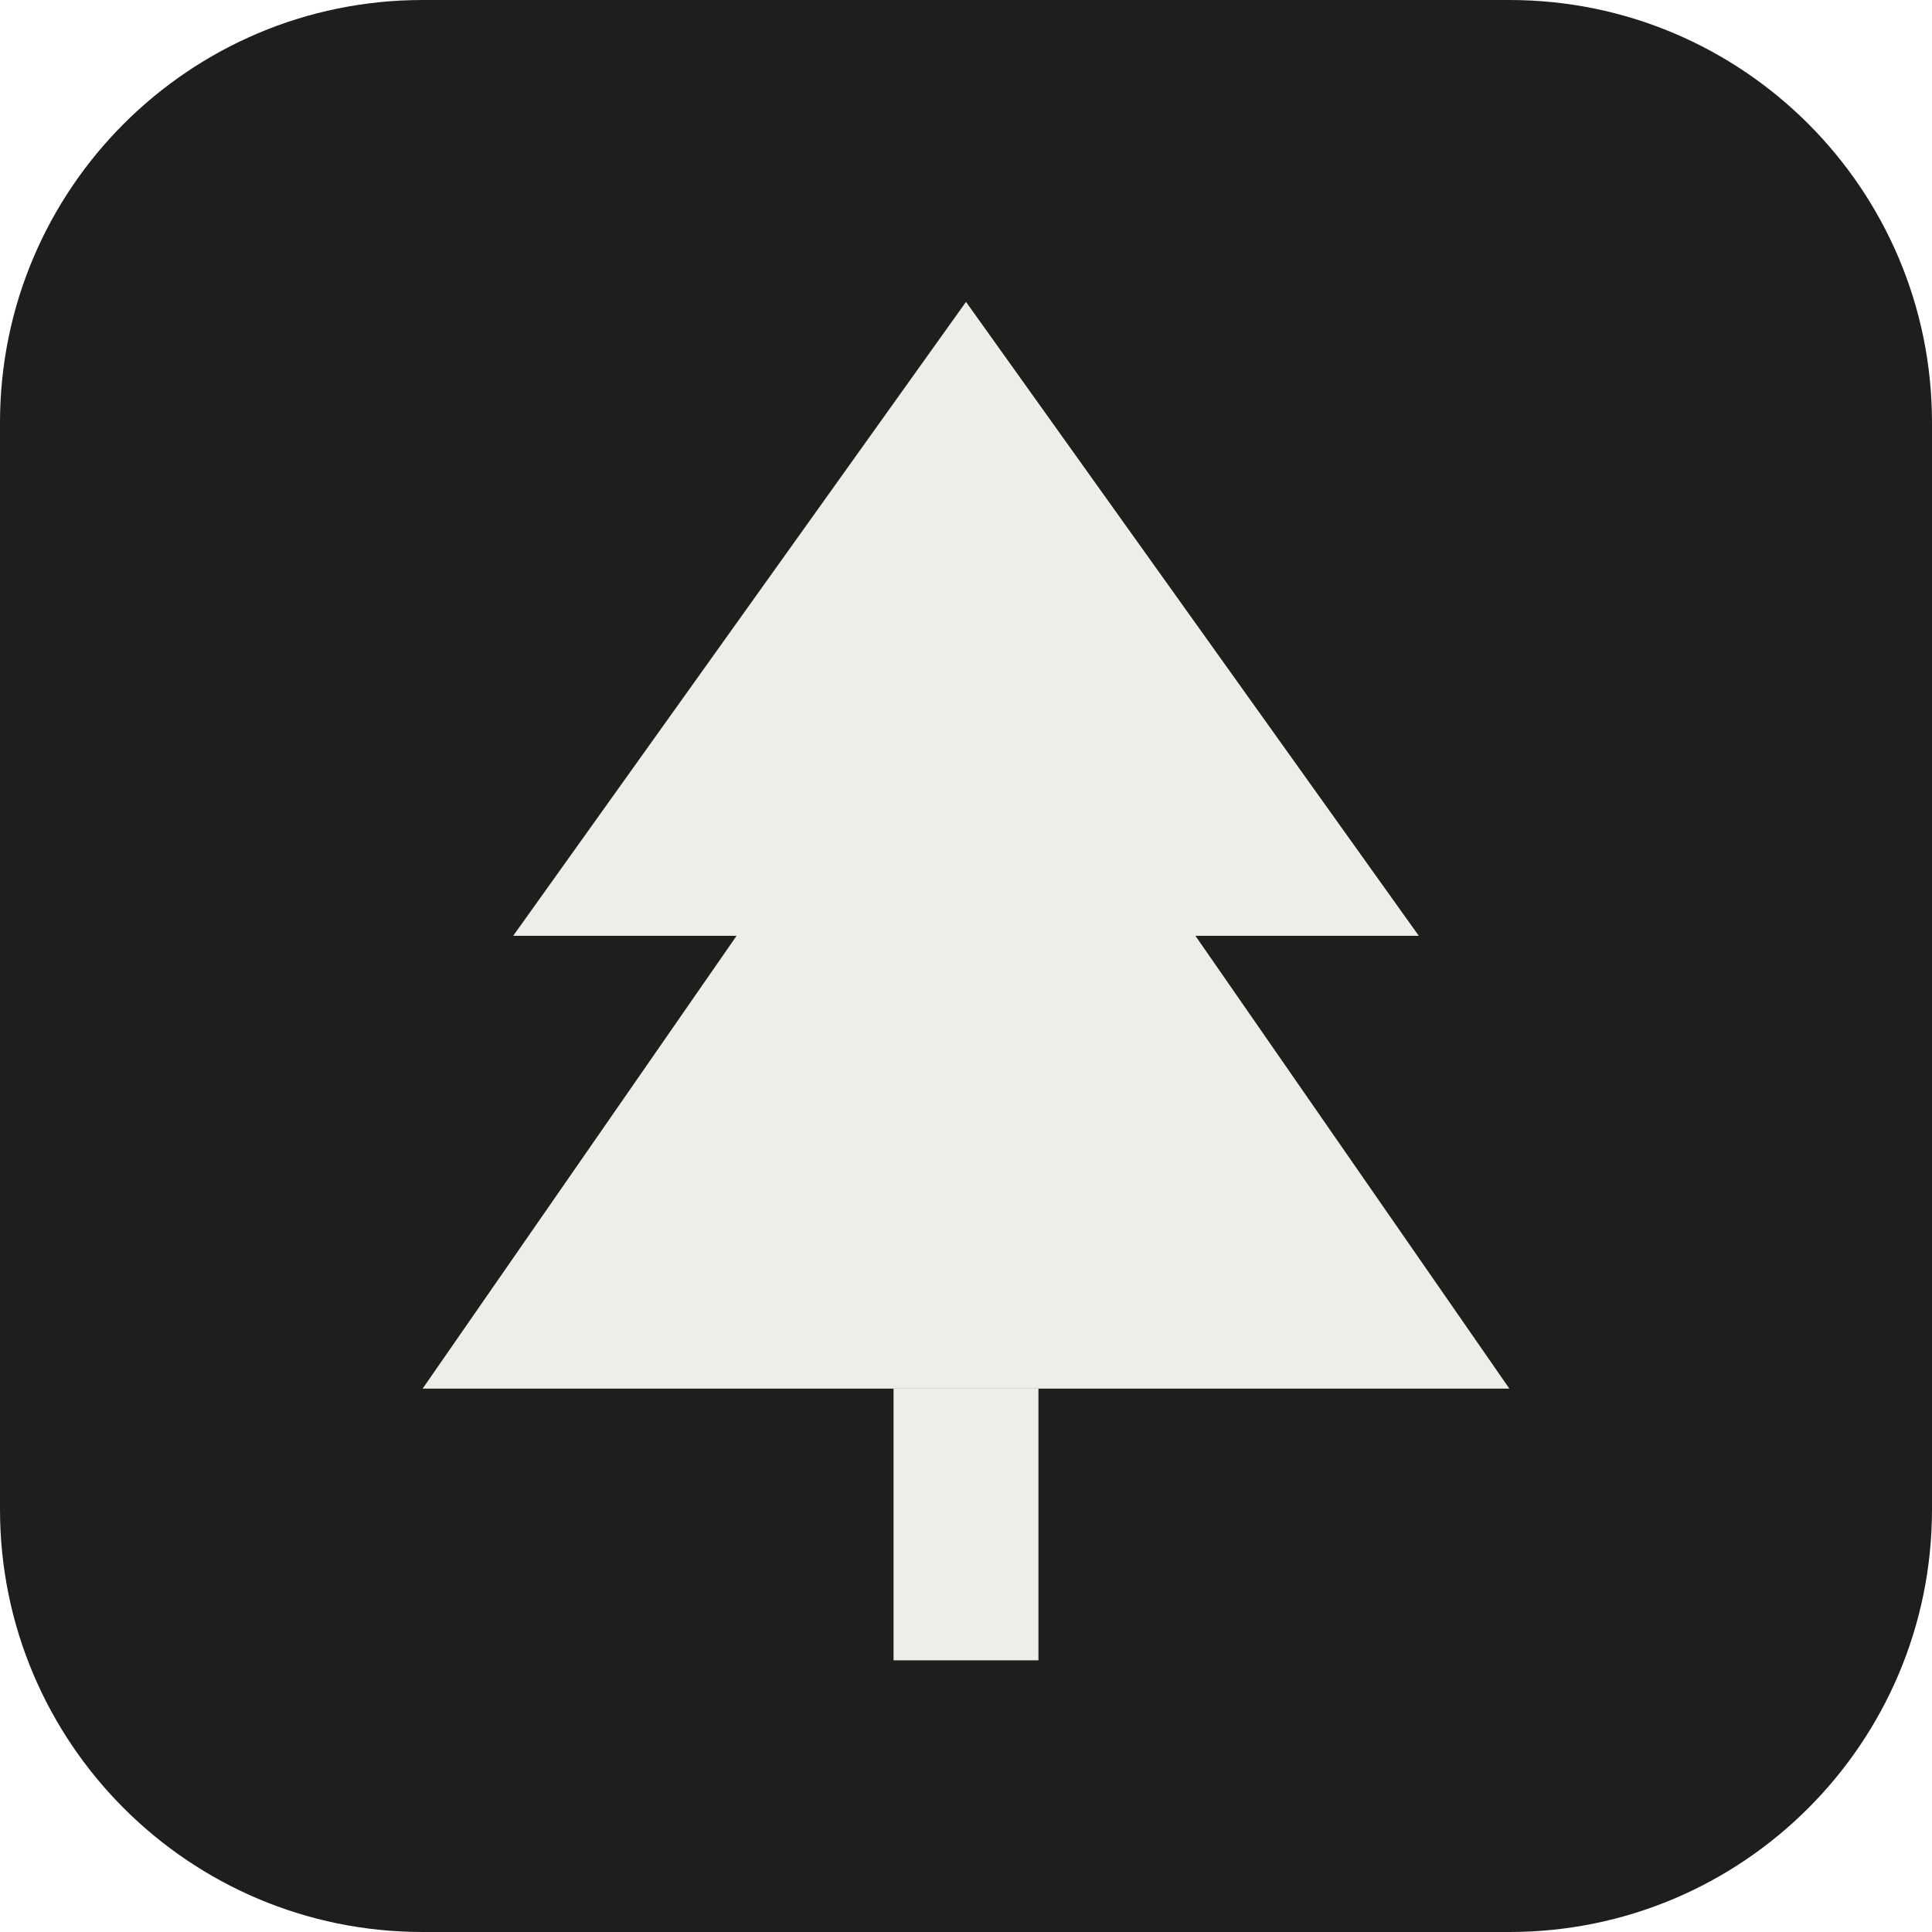
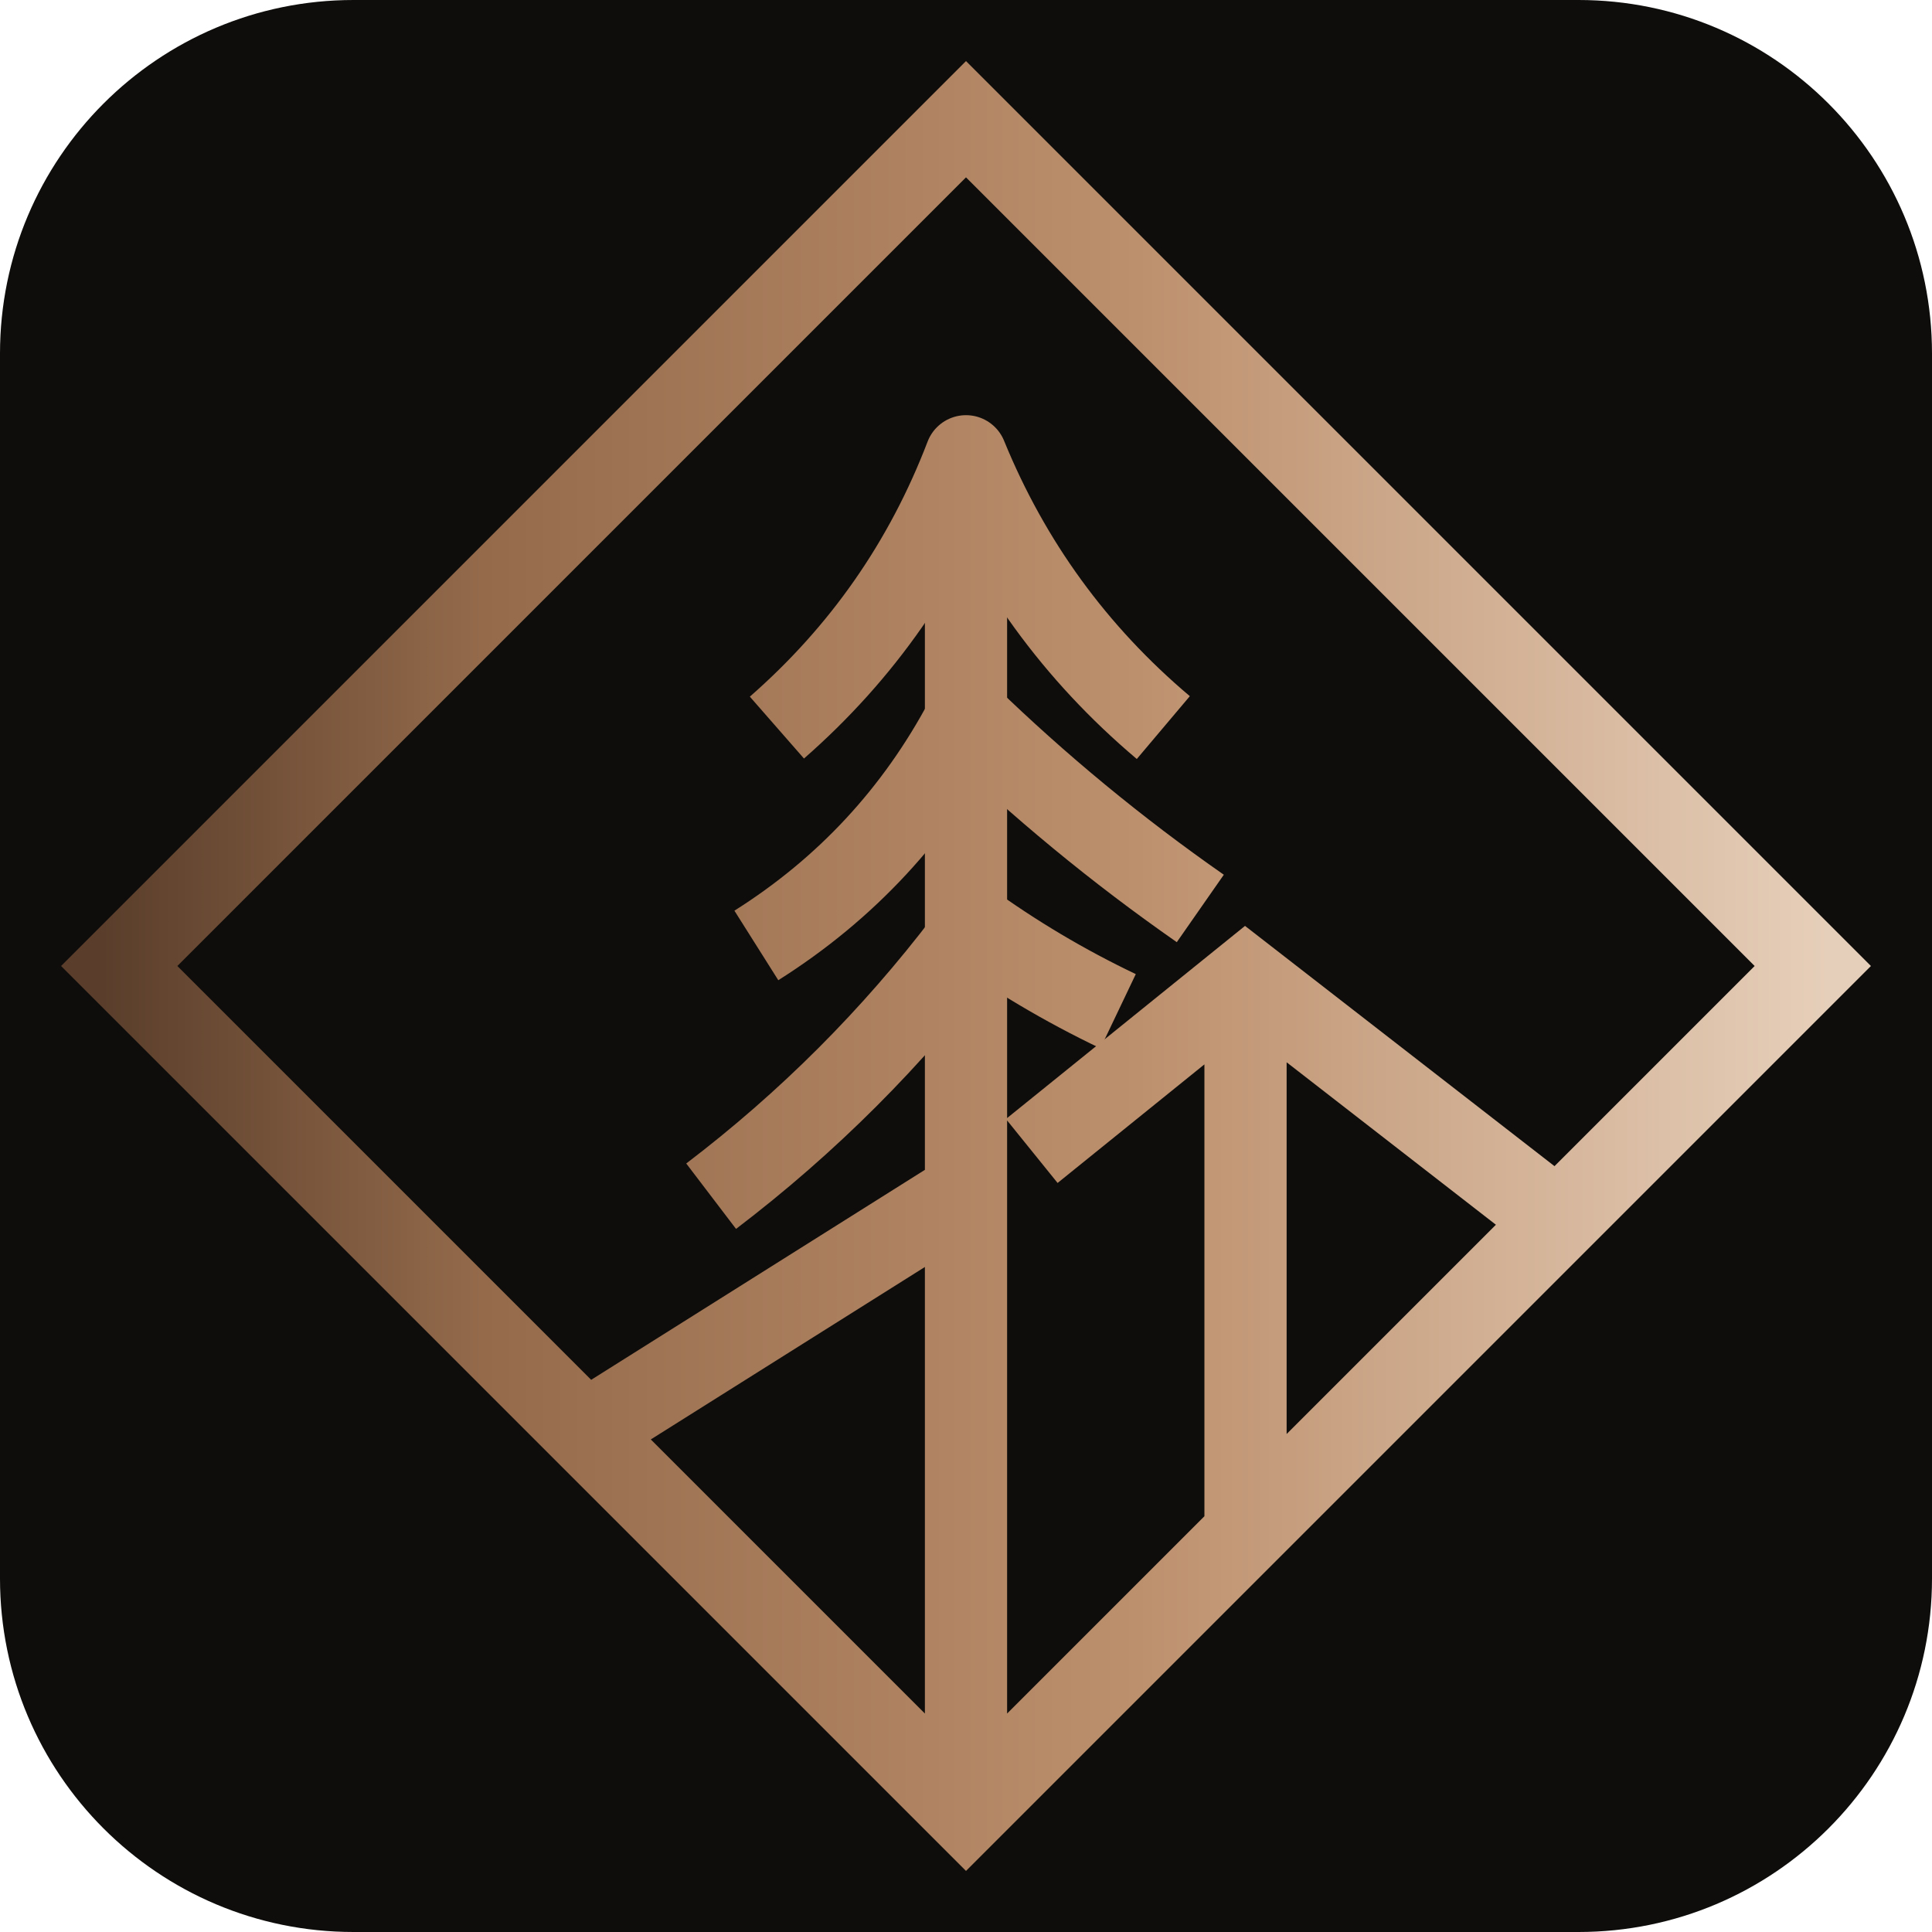
- <svg xmlns="http://www.w3.org/2000/svg" viewBox="0 0 32 32">
-   <rect width="32" height="32" rx="7" fill="#1C1F1B" />
-   <path d="M16 5l7.5 10.5h-3.7L25 23H7l5.2-7.5H8.5z" fill="#EDEEE8" />
-   <rect x="14.8" y="23" width="2.4" height="4.5" fill="#EDEEE8" />
+ <svg xmlns="http://www.w3.org/2000/svg" viewBox="115 35 470 470">
+   <defs>
+     <linearGradient id="g" x1="140" y1="0" x2="560" y2="0" gradientUnits="userSpaceOnUse">
+       <stop offset="0" stop-color="#5A3E2B" />
+       <stop offset=".22" stop-color="#946A4B" />
+       <stop offset=".6" stop-color="#BD906D" />
+       <stop offset="1" stop-color="#E6CFBA" />
+     </linearGradient>
+   </defs>
+   <rect x="115" y="35" width="470" height="470" rx="86" fill="#0E0D0C" />
+   <g fill="none" stroke="url(#g)" stroke-width="20" stroke-linecap="butt">
+     <path d="M350,64 L556,270 L350,476 L144,270 Z M366,315 L418,273 L494,332 M418,273 V408 M258,383 L347,327 M350,146 V476" stroke-linejoin="miter" />
+     <path d="M304,212 Q335.2,184.7 350,146 Q365.9,184.9 398,212 M350,210 Q331.8,244.3 299,265 M350,209 Q376.6,234.8 407,256 M350,264 Q323.2,299.2 288,326 M350,259 Q367.5,271.7 387,281" stroke-linejoin="round" />
+   </g>
</svg>
